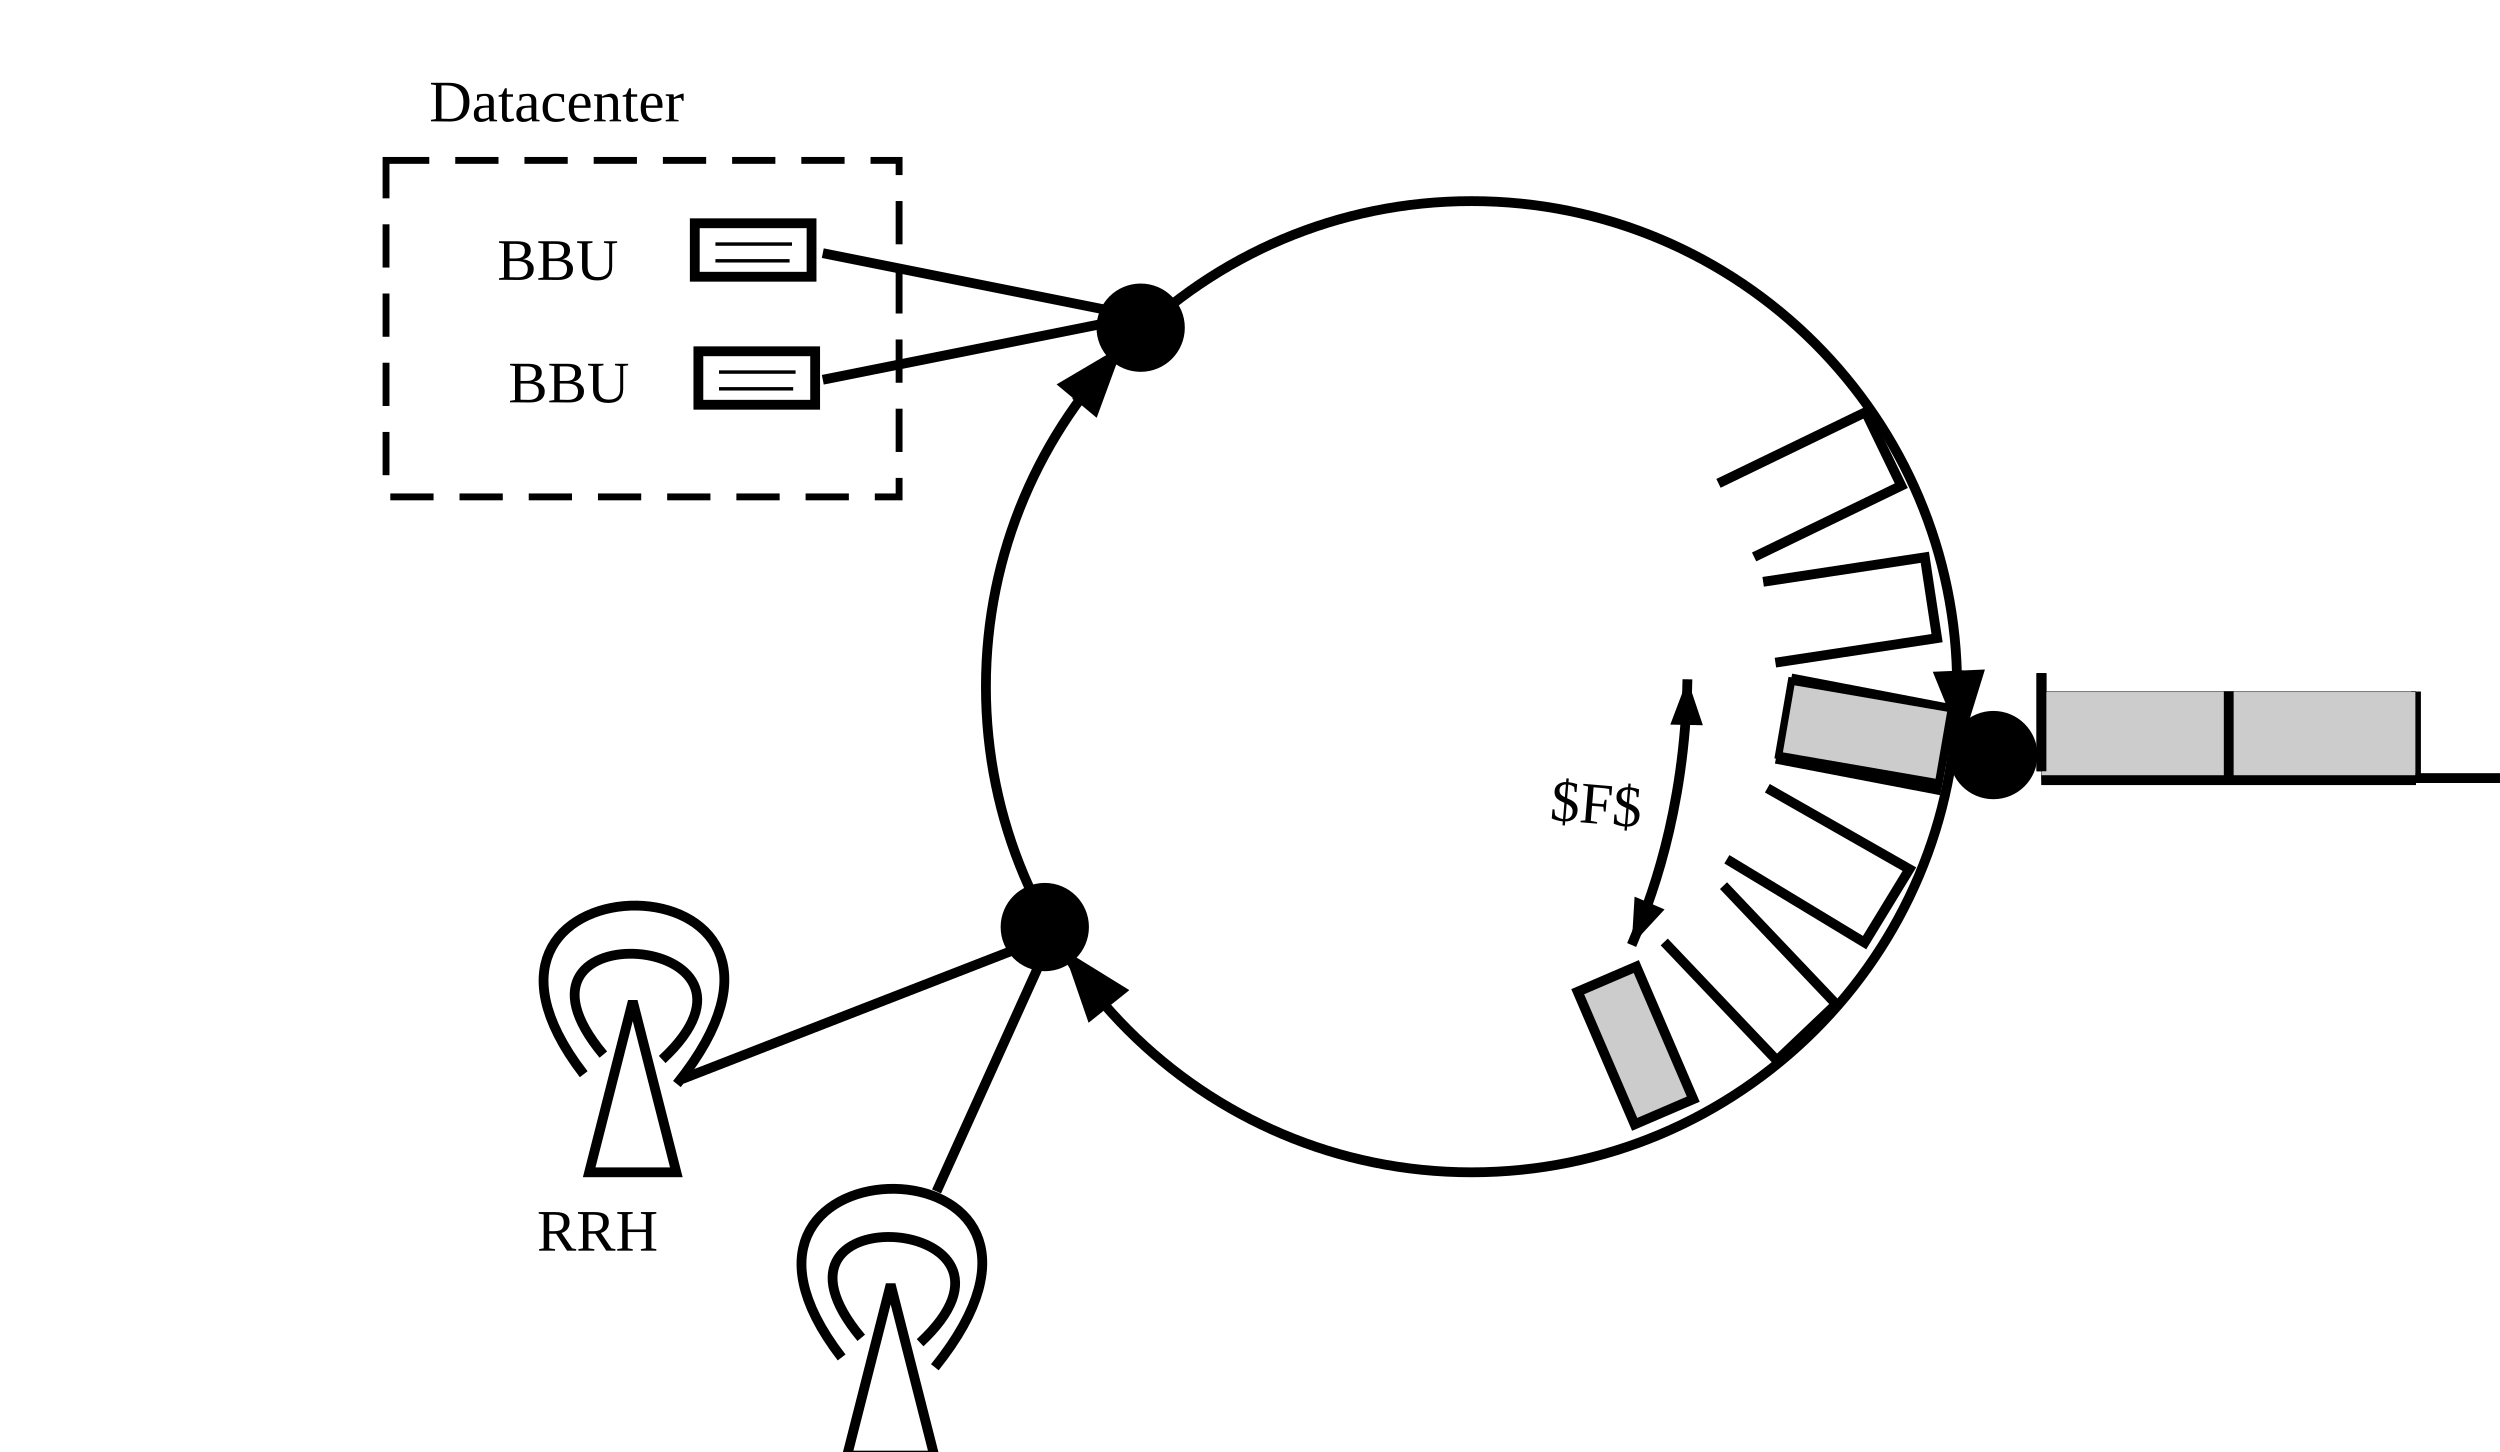
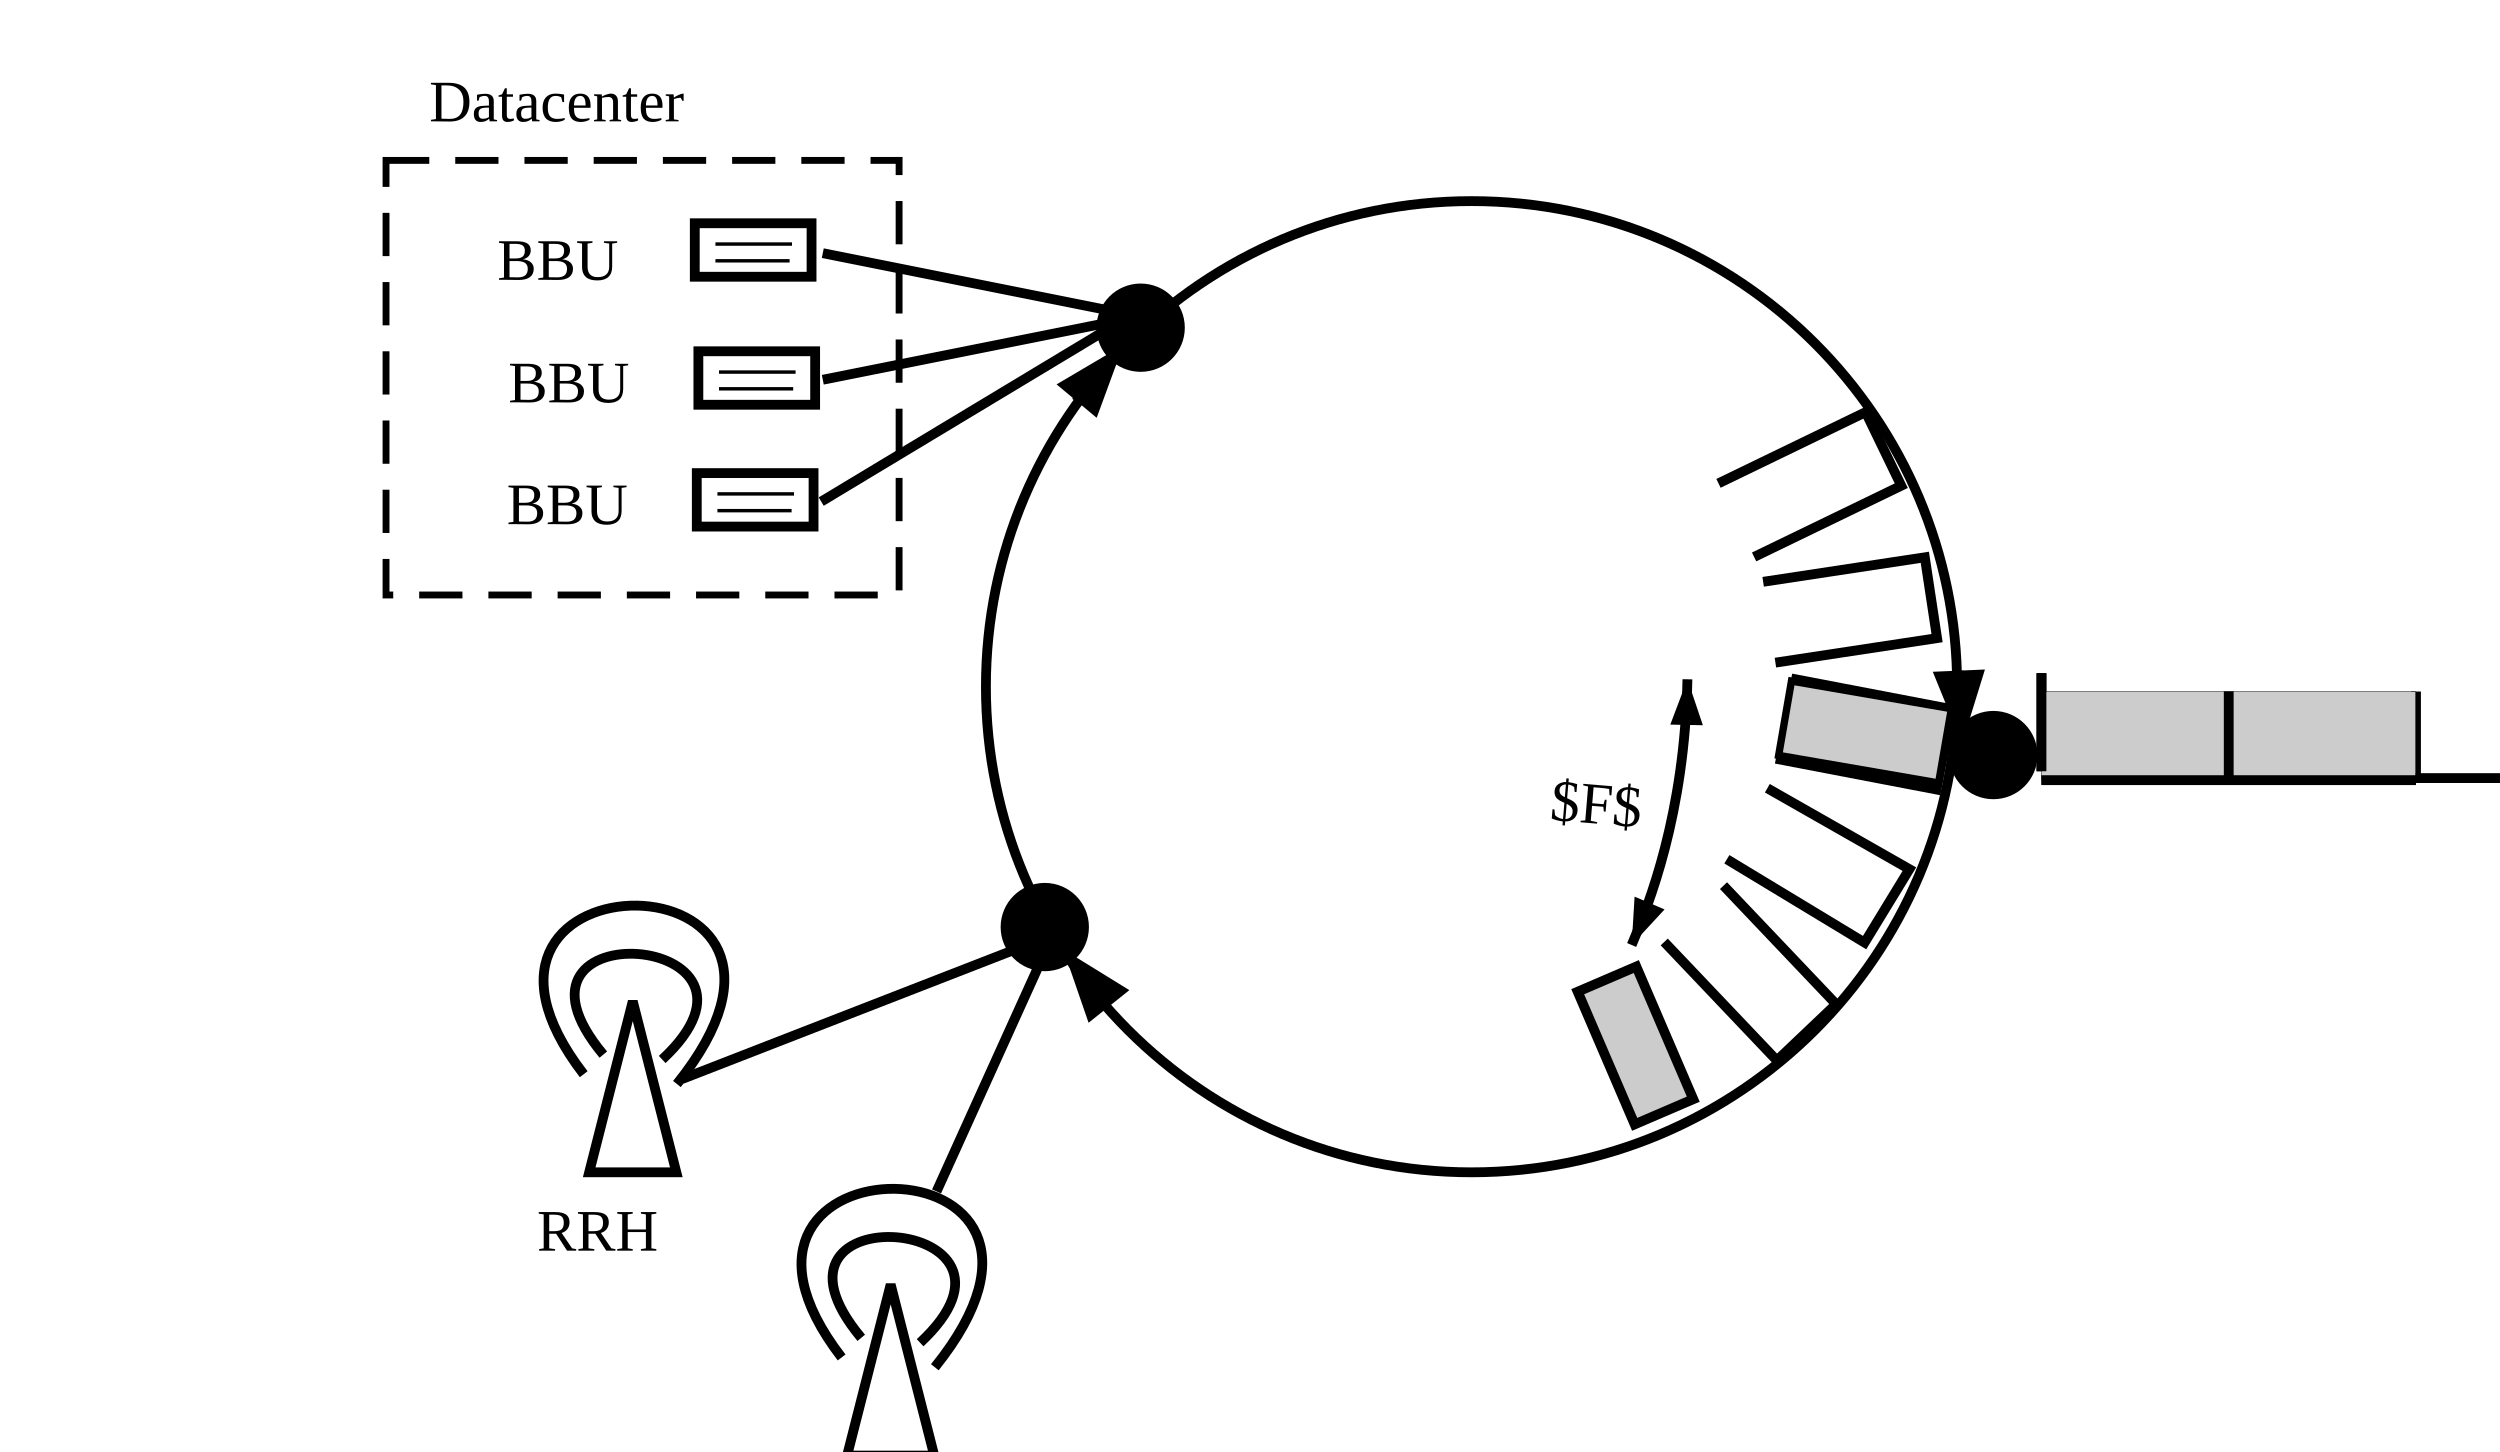
<svg xmlns="http://www.w3.org/2000/svg" xmlns:ns1="http://latexdraw.sourceforge.net/namespaces/latexdraw" version="1.1" baseProfile="full">
  <g>
-     <g ns1:type="circle" id="id677275907">
+     <g ns1:type="circle" id="id59241132">
      <circle cx="300.0" cy="140.0" r="99.0" ns1:borderPos="outer" stroke-width="2.0" stroke="black" fill="none" />
    </g>
-     <g ns1:type="circle" id="id32531488">
+     <g ns1:type="circle" id="id909219700">
      <circle cx="213.0" cy="189.0" r="8.0" ns1:borderPos="outer" stroke-width="2.0" stroke="black" fill="black" />
    </g>
-     <g ns1:type="circle" id="id1541683793">
+     <g ns1:type="circle" id="id994176151">
      <circle cx="232.548" cy="66.806" r="8.0" ns1:borderPos="outer" stroke-width="2.0" stroke="black" fill="black" />
    </g>
-     <g ns1:type="circle" id="id1547272791">
+     <g ns1:type="circle" id="id1940667992">
      <circle cx="406.387" cy="153.935" r="8.0" ns1:borderPos="outer" stroke-width="2.0" stroke="black" fill="black" />
    </g>
-     <g ns1:type="joinedLines" id="id1190582560">
+     <g ns1:type="joinedLines" id="id1283218563">
      <polyline points="139.0,220.0 211.0,192.0 211.0,192.0 " stroke-width="2.0" stroke="black" fill="none" ns1:rotationAngle="0.0" />
    </g>
-     <g ns1:type="triangle" id="id7742559" ns1:points="119.0 200.0 139.0 200.0 139.0 240.0 139.0 240.0">
+     <g ns1:type="triangle" id="id2043842995" ns1:points="119.0 200.0 139.0 200.0 139.0 240.0 139.0 240.0">
      <polygon points="129.0,204.123 137.882,239.0 120.118,239.0" ns1:borderPos="outer" stroke-width="2.0" stroke="black" fill="none" />
    </g>
-     <g ns1:type="bezierCurve" id="id1519524976">
+     <g ns1:type="bezierCurve" id="id1141599749">
      <path d="M 123.0 215.0 C 98.0 185.0 163.0 190.0 135.0 216.0 " stroke-width="2.0" stroke="black" fill="none" ns1:rotationAngle="0.0" />
    </g>
-     <g ns1:type="bezierCurve" id="id1468918915">
+     <g ns1:type="bezierCurve" id="id1200837808">
      <path d="M 138.0 221.0 C 176.9 172.667 83.6 173.0 119.0 219.0 " stroke-width="2.0" stroke="black" fill="none" ns1:rotationAngle="0.0" />
    </g>
-     <g ns1:type="text" id="id1997129294" fill="black" ns1:position="bl">
+     <g ns1:type="text" id="id192697300" fill="black" ns1:position="bl">
      <text x="109.484" y="254.968">RRH</text>
    </g>
-     <g ns1:type="text" id="id534011095" fill="black" ns1:position="bl">
+     <g ns1:type="text" id="id291126655" fill="black" ns1:position="bl">
      <text x="87.516" y="24.742">Datacenter</text>
    </g>
-     <g ns1:type="joinedLines" id="id1996308324">
+     <g ns1:type="joinedLines" id="id531511059">
      <polyline points="416.194,137.235 416.194,157.235 " stroke-width="2.0" stroke="black" ns1:rotationAngle="0.0" />
    </g>
-     <g ns1:type="joinedLines" id="id1955729713">
+     <g ns1:type="joinedLines" id="id779012535">
      <polyline points="454.372,140.981 454.372,159.046 " stroke-width="2.0" stroke="black" ns1:rotationAngle="0.0" />
    </g>
-     <g ns1:type="joinedLines" id="id1521781789">
+     <g ns1:type="joinedLines" id="id15142063">
      <polyline points="492.55,140.981 492.55,159.046 " stroke-width="2.0" stroke="black" ns1:rotationAngle="0.0" />
    </g>
-     <g ns1:type="joinedLines" id="id2012033762">
+     <g ns1:type="joinedLines" id="id1984139621">
      <polyline points="416.194,159.046 492.55,159.046 " stroke-width="2.0" stroke="black" ns1:rotationAngle="0.0" />
    </g>
-     <g ns1:type="triangle" id="id539836784" ns1:points="559.3303436411393 139.81566820276453 578.4193548387098 139.81566820276453 578.4193548387098 175.94470046082915 578.4193548387098 175.94470046082915">
+     <g ns1:type="triangle" id="id1572017327" ns1:points="559.3303436411393 139.81566820276453 578.4193548387098 139.81566820276453 578.4193548387098 175.94470046082915 578.4193548387098 175.94470046082915">
      <polygon points="568.875,143.731 577.288,174.945 560.461,174.945" ns1:borderPos="outer" stroke-width="2.0" stroke="black" fill="none" />
    </g>
-     <g ns1:type="bezierCurve" id="id944568378">
+     <g ns1:type="bezierCurve" id="id1609733485">
      <path d="M 563.148 153.364 C 539.287 126.267 601.326 130.783 574.602 154.267 " stroke-width="2.0" stroke="black" fill="none" ns1:rotationAngle="0.0" />
    </g>
-     <g ns1:type="bezierCurve" id="id319844422">
+     <g ns1:type="bezierCurve" id="id821318631">
      <path d="M 577.465 158.783 C 614.593 115.127 525.543 115.429 559.33 156.977 " stroke-width="2.0" stroke="black" fill="none" ns1:rotationAngle="0.0" />
    </g>
-     <g ns1:type="rectangle" id="id799575258">
+     <g ns1:type="rectangle" id="id334652325">
      <rect x="416.244" y="141.031" width="38.078" height="17.965" ns1:borderPos="outer" stroke-width="0.1" stroke="black" fill="#cccccc" />
    </g>
-     <g ns1:type="rectangle" id="id34410476">
+     <g ns1:type="rectangle" id="id1913131699">
      <rect x="454.422" y="141.031" width="38.078" height="17.965" ns1:borderPos="outer" stroke-width="0.1" stroke="black" fill="#cccccc" />
    </g>
-     <g ns1:type="joinedLines" id="id1221415454">
+     <g ns1:type="joinedLines" id="id2033521182">
      <polyline points="416.194,137.235 416.194,157.235 " stroke-width="2.0" stroke="black" ns1:rotationAngle="0.0" />
    </g>
-     <g ns1:type="joinedLines" id="id1321940898">
+     <g ns1:type="joinedLines" id="id2109681670">
      <polyline points="454.372,140.981 454.372,159.046 " stroke-width="2.0" stroke="black" ns1:rotationAngle="0.0" />
    </g>
-     <g ns1:type="joinedLines" id="id161408802">
+     <g ns1:type="joinedLines" id="id15931223">
      <polyline points="416.194,159.046 492.55,159.046 " stroke-width="2.0" stroke="black" ns1:rotationAngle="0.0" />
    </g>
-     <g ns1:type="text" id="id13231834" fill="black" ns1:position="bl" transform="rotate(4.77472) translate(12.81289 -26.86835)">
+     <g ns1:type="text" id="id567859658" fill="black" ns1:position="bl" transform="rotate(4.77472) translate(12.81289 -26.86835)">
      <text x="315.822" y="167.098">$F$ </text>
    </g>
-     <g ns1:type="joinedLines" id="id1472161235">
-       <polyline points="365.181,138.316 397.919,144.59 394.782,160.959 362.044,154.685 " stroke-width="2.0" stroke="black" fill="none" ns1:rotationAngle="0.18934203663397287" />
+     <g ns1:type="joinedLines" id="id956902153">
+       <polyline points="365.181,138.316 397.919,144.59 394.782,160.959 362.044,154.685 " stroke-width="2.0" stroke="black" fill="none" ns1:rotationAngle="0.0" />
    </g>
-     <g ns1:type="joinedLines" id="id98543258">
-       <polyline points="359.455,118.613 392.411,113.614 394.91,130.092 361.954,135.091 " stroke-width="2.0" stroke="black" fill="none" ns1:rotationAngle="-0.04426315019472882" />
+     <g ns1:type="joinedLines" id="id1683614436">
+       <polyline points="359.455,118.613 392.411,113.614 394.91,130.092 361.954,135.091 " stroke-width="2.0" stroke="black" fill="none" ns1:rotationAngle="0.0" />
    </g>
-     <g ns1:type="joinedLines" id="id599700238">
-       <polyline points="360.307,160.698 389.269,177.2 380.134,192.169 352.056,175.179 " stroke-width="2.0" stroke="black" fill="none" ns1:rotationAngle="0.28098321163960444" />
+     <g ns1:type="joinedLines" id="id1929988899">
+       <polyline points="360.307,160.698 389.269,177.2 380.134,192.169 352.056,175.179 " stroke-width="2.0" stroke="black" fill="none" ns1:rotationAngle="0.0" />
    </g>
-     <g ns1:type="joinedLines" id="id678601700">
-       <polyline points="351.367,180.557 374.33,204.72 362.249,216.201 339.286,192.039 " stroke-width="2.0" stroke="black" fill="none" ns1:rotationAngle="0.3683382807981656" />
+     <g ns1:type="joinedLines" id="id760225513">
+       <polyline points="351.367,180.557 374.33,204.72 362.249,216.201 339.286,192.039 " stroke-width="2.0" stroke="black" fill="none" ns1:rotationAngle="0.0" />
    </g>
-     <g ns1:type="joinedLines" id="id1868984203">
-       <polyline points="350.347,98.541 380.349,84.015 387.611,99.016 357.609,113.542 " stroke-width="2.0" stroke="black" fill="none" ns1:rotationAngle="0.007067752595518784" />
+     <g ns1:type="joinedLines" id="id1419308472">
+       <polyline points="350.347,98.541 380.349,84.015 387.611,99.016 357.609,113.542 " stroke-width="2.0" stroke="black" fill="none" ns1:rotationAngle="0.0" />
    </g>
-     <g ns1:type="rectangle" id="id195977039" transform="rotate(9.79362) translate(19.84439 -66.85044)">
+     <g ns1:type="rectangle" id="id1369390621" transform="rotate(9.79362) translate(19.84439 -66.85044)">
      <rect x="363.679" y="141.555" width="33.085" height="15.366" ns1:borderPos="outer" stroke-width="1.5" stroke="black" fill="#cccccc" />
    </g>
-     <g ns1:type="rectangle" id="id1511568260" transform="rotate(66.75625) translate(-6.006735 -435.3846)">
+     <g ns1:type="rectangle" id="id544326652" transform="rotate(66.75625) translate(-6.006735 -435.3846)">
      <rect x="318.711" y="206.634" width="29.429" height="13.0" ns1:borderPos="outer" stroke-width="2.0" stroke="black" fill="#cccccc" />
    </g>
-     <g ns1:type="bezierCurve" id="id1622644452">
-       <path d="M 344.016 138.488 C 343.506 166.003 336.125 184.51 332.647 192.66 " stroke-width="2.0" stroke="black" fill="none" ns1:rotationAngle="0.08333457650495191" marker-start="url(#arrow0-1622644452)" marker-end="url(#arrow1-1622644452)" />
+     <g ns1:type="bezierCurve" id="id1099070486">
+       <path d="M 344.016 138.488 C 343.506 166.003 336.125 184.51 332.647 192.66 " stroke-width="2.0" stroke="black" fill="none" ns1:rotationAngle="0.0" marker-start="url(#arrow0-1099070486)" marker-end="url(#arrow1-1099070486)" />
    </g>
-     <g ns1:type="joinedLines" id="id72407157">
+     <g ns1:type="joinedLines" id="id1815320289">
      <polyline points="492.488,158.629 554.065,158.629 554.065,158.629 " stroke-width="2.0" stroke="black" fill="none" ns1:rotationAngle="0.0" />
    </g>
-     <g ns1:type="joinedLines" id="id1000758344">
+     <g ns1:type="joinedLines" id="id923750797">
      <polyline points="232.258,64.516 167.742,77.419 " stroke-width="2.0" stroke="black" ns1:rotationAngle="0.0" />
    </g>
-     <g ns1:type="joinedLines" id="id1448916772">
+     <g ns1:type="joinedLines" id="id1334767934">
      <polyline points="232.258,64.516 167.742,51.613 " stroke-width="2.0" stroke="black" ns1:rotationAngle="0.0" />
    </g>
-     <g ns1:type="rectangle" id="id1194636645">
+     <g ns1:type="rectangle" id="id419040222">
      <rect x="141.645" y="45.516" width="23.806" height="10.903" ns1:borderPos="outer" stroke-width="2.0" stroke="black" fill="none" />
    </g>
-     <g ns1:type="joinedLines" id="id1256515104">
+     <g ns1:type="joinedLines" id="id1211274189">
      <polyline points="161.463,49.756 145.854,49.756 " stroke-width="0.7" stroke="black" ns1:rotationAngle="0.0" />
    </g>
-     <g ns1:type="joinedLines" id="id692502025">
+     <g ns1:type="joinedLines" id="id1883563004">
      <polyline points="145.854,53.171 160.976,53.171 " stroke-width="0.7" stroke="black" ns1:rotationAngle="0.0" />
    </g>
-     <g ns1:type="rectangle" id="id696044793">
+     <g ns1:type="rectangle" id="id813360819">
      <rect x="142.377" y="71.614" width="23.806" height="10.903" ns1:borderPos="outer" stroke-width="2.0" stroke="black" fill="none" />
    </g>
-     <g ns1:type="joinedLines" id="id592907349">
+     <g ns1:type="joinedLines" id="id444406906">
      <polyline points="162.195,75.854 146.585,75.854 " stroke-width="0.7" stroke="black" ns1:rotationAngle="0.0" />
    </g>
-     <g ns1:type="joinedLines" id="id253307187">
+     <g ns1:type="joinedLines" id="id1149656213">
      <polyline points="146.585,79.268 161.707,79.268 " stroke-width="0.7" stroke="black" ns1:rotationAngle="0.0" />
    </g>
-     <g ns1:type="text" id="id1750553379" fill="black" ns1:position="bl">
+     <g ns1:type="text" id="id553808876" fill="black" ns1:position="bl">
      <text x="101.39" y="57.049">BBU</text>
    </g>
-     <g ns1:type="text" id="id734554713" fill="black" ns1:position="bl">
+     <g ns1:type="text" id="id508296933" fill="black" ns1:position="bl">
      <text x="103.634" y="82.024">BBU</text>
    </g>
-     <g ns1:type="rectangle" id="id1096105564">
-       <rect x="78.7" y="32.7" width="104.6" height="68.6" ns1:borderPos="outer" stroke-width="1.4" stroke="black" fill="none" stroke-dasharray="8.819, 5.292" />
+     <g ns1:type="rectangle" id="id1207711841">
+       <rect x="78.7" y="32.7" width="104.6" height="88.6" ns1:borderPos="outer" stroke-width="1.4" stroke="black" fill="none" stroke-dasharray="8.819, 5.292" />
    </g>
-     <g ns1:type="joinedLines" id="id819362363">
-       <polyline points="216.774,193.548 224.516,203.226 " stroke-width="2.0" stroke="black" ns1:rotationAngle="0.0" marker-start="url(#arrow0-819362363)" />
+     <g ns1:type="joinedLines" id="id363340527">
+       <polyline points="216.774,193.548 224.516,203.226 " stroke-width="2.0" stroke="black" ns1:rotationAngle="0.0" marker-start="url(#arrow0-363340527)" />
    </g>
-     <g ns1:type="joinedLines" id="id820717132">
-       <polyline points="229.032,70.323 219.355,81.935 " stroke-width="2.0" stroke="black" ns1:rotationAngle="0.0" marker-start="url(#arrow0-820717132)" />
+     <g ns1:type="joinedLines" id="id1925992370">
+       <polyline points="229.032,70.323 219.355,81.935 " stroke-width="2.0" stroke="black" ns1:rotationAngle="0.0" marker-start="url(#arrow0-1925992370)" />
    </g>
-     <g ns1:type="joinedLines" id="id1835010633">
-       <polyline points="400,151.613 399.355,136.774 " stroke-width="2.0" stroke="black" ns1:rotationAngle="0.0" marker-start="url(#arrow0-1835010633)" />
+     <g ns1:type="joinedLines" id="id1324327385">
+       <polyline points="400,151.613 399.355,136.774 " stroke-width="2.0" stroke="black" ns1:rotationAngle="0.0" marker-start="url(#arrow0-1324327385)" />
    </g>
-     <g ns1:type="joinedLines" id="id1481135072">
+     <g ns1:type="joinedLines" id="id548819984">
      <polyline points="190.935,242.903 213.258,193.613 215.194,192.323 " stroke-width="2.0" stroke="black" fill="none" ns1:rotationAngle="0.0" />
    </g>
-     <g ns1:type="triangle" id="id897205044" ns1:points="171.58064516129025 257.741935483871 191.58064516129025 257.741935483871 191.58064516129025 297.741935483871 191.58064516129025 297.741935483871">
+     <g ns1:type="triangle" id="id736182587" ns1:points="171.58064516129025 257.741935483871 191.58064516129025 257.741935483871 191.58064516129025 297.741935483871 191.58064516129025 297.741935483871">
      <polygon points="181.581,261.865 190.463,296.742 172.699,296.742" ns1:borderPos="outer" stroke-width="2.0" stroke="black" fill="none" />
    </g>
-     <g ns1:type="bezierCurve" id="id587630133">
+     <g ns1:type="bezierCurve" id="id806920811">
      <path d="M 175.581 272.742 C 150.581 242.742 215.581 247.742 187.581 273.742 " stroke-width="2.0" stroke="black" fill="none" ns1:rotationAngle="0.0" />
    </g>
-     <g ns1:type="bezierCurve" id="id536050507">
+     <g ns1:type="bezierCurve" id="id397444650">
      <path d="M 190.581 278.742 C 229.481 230.409 136.181 230.742 171.581 276.742 " stroke-width="2.0" stroke="black" fill="none" ns1:rotationAngle="0.0" />
    </g>
-     <g ns1:type="text" id="id784387950" fill="black" ns1:position="bl">
+     <g ns1:type="text" id="id1514073748" fill="black" ns1:position="bl">
      <text x="162.065" y="312.71">RRH</text>
+     </g>
+     <g ns1:type="joinedLines" id="id1002177596">
+       <polyline points="227.419,66.129 167.419,102.258 " stroke-width="2.0" stroke="black" ns1:rotationAngle="0.0" />
+     </g>
+     <g ns1:type="rectangle" id="id1600555088">
+       <rect x="142.054" y="96.452" width="23.806" height="10.903" ns1:borderPos="outer" stroke-width="2.0" stroke="black" fill="none" />
+     </g>
+     <g ns1:type="joinedLines" id="id303180087">
+       <polyline points="161.873,100.692 146.263,100.692 " stroke-width="0.7" stroke="black" ns1:rotationAngle="0.0" />
+     </g>
+     <g ns1:type="joinedLines" id="id486207901">
+       <polyline points="146.263,104.107 161.385,104.107 " stroke-width="0.7" stroke="black" ns1:rotationAngle="0.0" />
+     </g>
+     <g ns1:type="text" id="id765899795" fill="black" ns1:position="bl">
+       <text x="103.312" y="106.863">BBU</text>
    </g>
  </g>
  <defs>
-     <marker overflow="visible" orient="auto" id="arrow0-1622644452">
+     <marker overflow="visible" orient="auto" id="arrow0-1099070486">
      <path d="M 0.0 0.0 L 4.652 1.661 L 4.652 0.0 L 4.652 -1.661 z " ns1:arrSizeNum="2.0" fill="black" />
    </marker>
-     <marker overflow="visible" orient="auto" id="arrow1-1622644452">
+     <marker overflow="visible" orient="auto" id="arrow1-1099070486">
      <path d="M 0.0 0.0 L -4.652 1.661 L -4.652 0.0 L -4.652 -1.661 z " ns1:arrSizeNum="2.0" fill="black" />
    </marker>
-     <marker overflow="visible" orient="auto" id="arrow0-819362363">
+     <marker overflow="visible" orient="auto" id="arrow0-363340527">
      <path d="M 0.0 0.0 L 7.452 2.661 L 7.452 0.0 L 7.452 -2.661 z " ns1:arrSizeNum="4.0" fill="black" />
    </marker>
-     <marker overflow="visible" orient="auto" id="arrow0-820717132">
+     <marker overflow="visible" orient="auto" id="arrow0-1925992370">
      <path d="M 0.0 0.0 L 7.452 2.661 L 7.452 0.0 L 7.452 -2.661 z " ns1:arrSizeNum="4.0" fill="black" />
    </marker>
-     <marker overflow="visible" orient="auto" id="arrow0-1835010633">
+     <marker overflow="visible" orient="auto" id="arrow0-1324327385">
      <path d="M 0.0 0.0 L 7.452 2.661 L 7.452 0.0 L 7.452 -2.661 z " ns1:arrSizeNum="4.0" fill="black" />
    </marker>
  </defs>
</svg>
